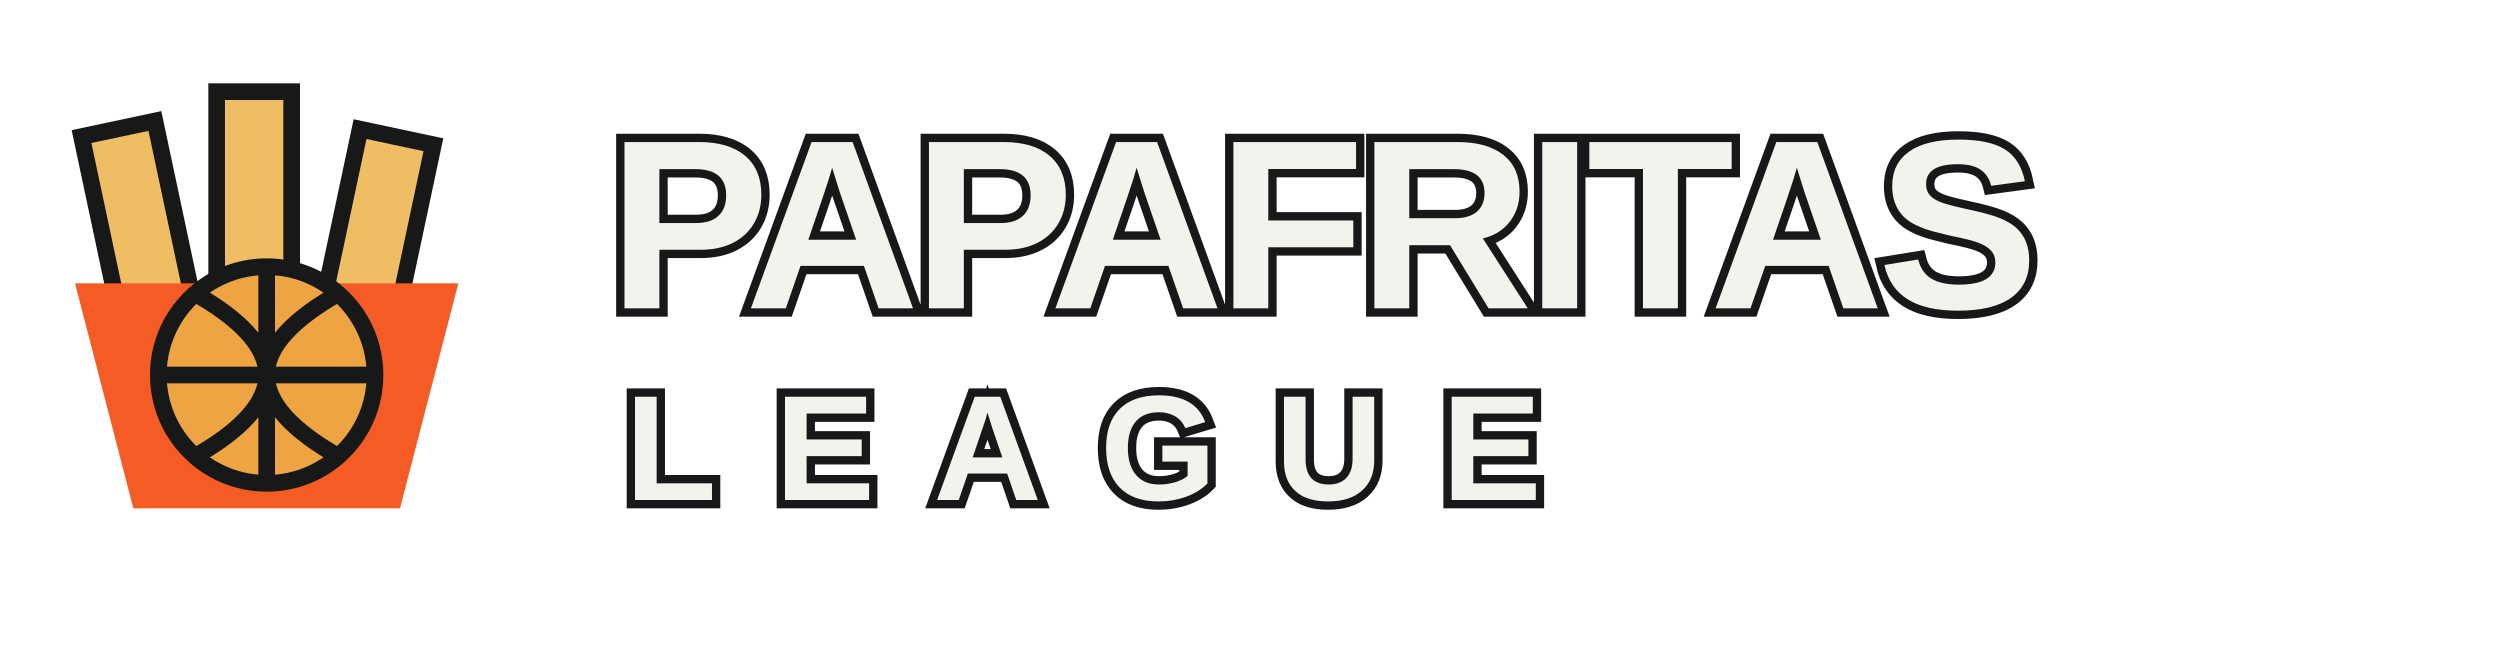
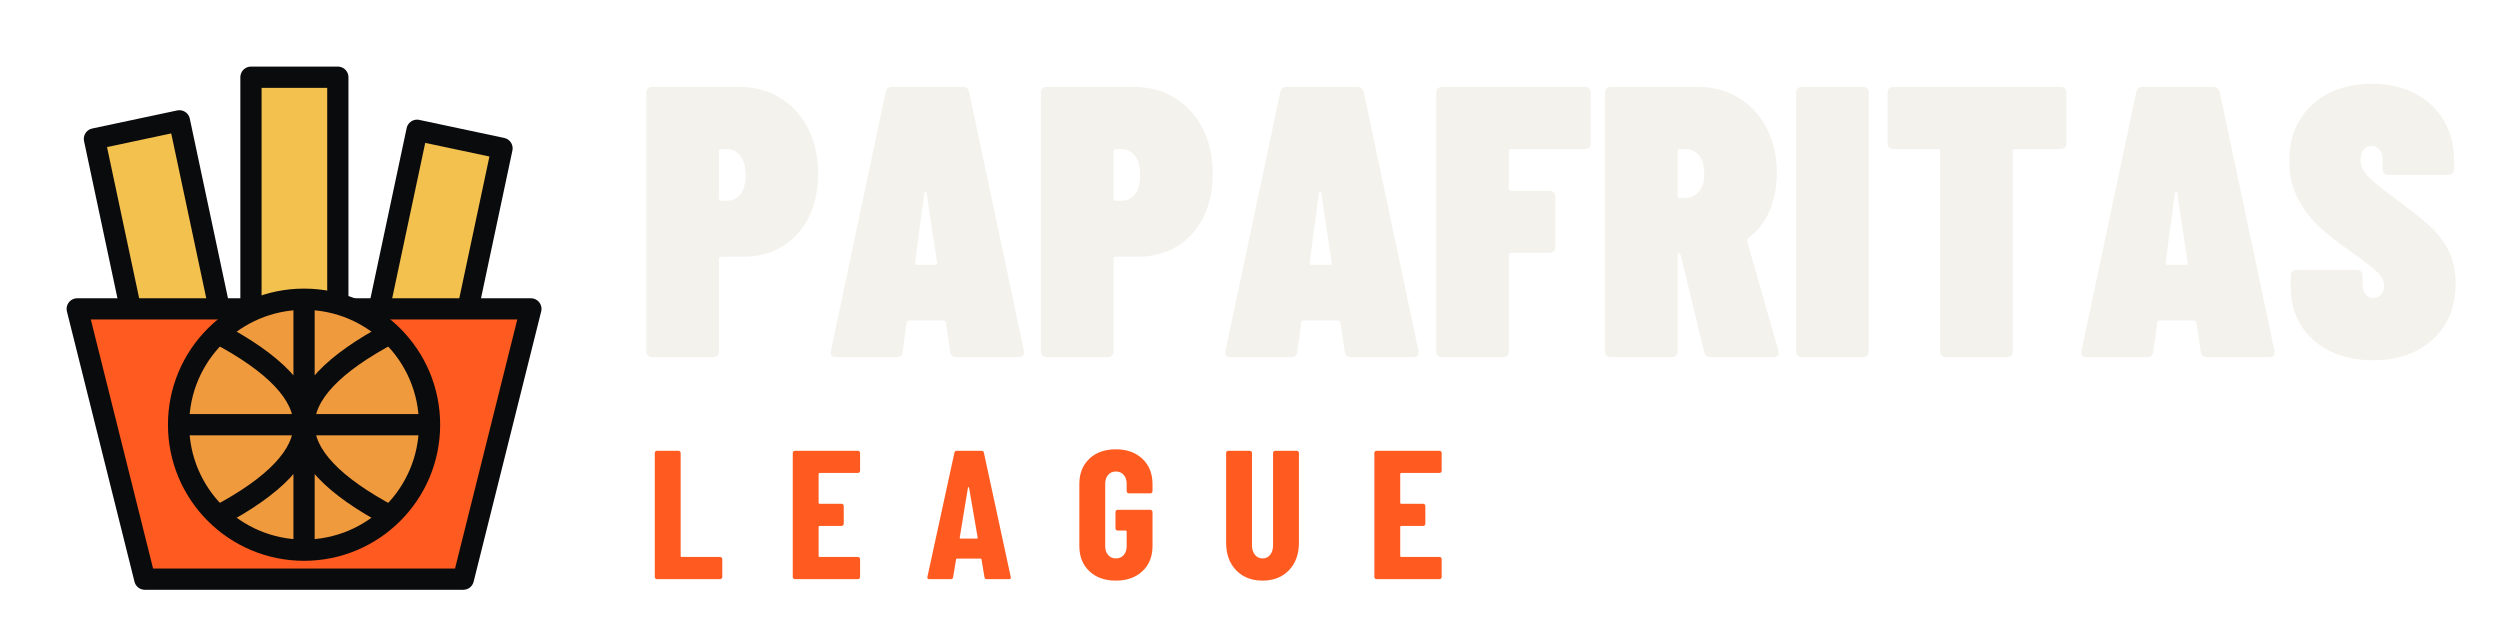
- <svg xmlns="http://www.w3.org/2000/svg" viewBox="0 0 300 78" role="img" aria-label="Papafritas League">
-   <g transform="translate(0 6)">
-     <g fill="#efbd64" stroke="#171918" stroke-width="2">
+ <svg xmlns="http://www.w3.org/2000/svg" viewBox="0 0 259 66" role="img" aria-label="Papafritas League">
+   <g transform="translate(0 4)">
+     <g fill="#f2c14e" stroke="#0a0b0d" stroke-width="2.2" stroke-linejoin="round">
      <path d="M13 9h9v30h-9z" transform="rotate(-12 18 25)" />
-       <path d="M26 5h9v33h-9z" />
+       <path d="M26 4h9v34h-9z" />
      <path d="M40 10h9v29h-9z" transform="rotate(12 44 25)" />
    </g>
-     <path d="M9 28h46l-7 27H16z" fill="#f45b25" />
-     <circle cx="32" cy="39" r="13" fill="#efa444" stroke="#171918" stroke-width="2" />
-     <path d="M19 39h26M32 26v26M23 29q18 10 0 20M41 29q-18 10 0 20" fill="none" stroke="#171918" stroke-width="2" />
+     <path d="M8 28h47l-7 28H15z" fill="#ff5a1f" stroke="#0a0b0d" stroke-width="2.2" stroke-linejoin="round" />
+     <circle cx="31.5" cy="40" r="13" fill="#f09a3e" stroke="#0a0b0d" stroke-width="2.2" />
+     <path d="M18.5 40h26M31.5 27v26M22.5 30.5q18 9.5 0 19M40.5 30.5q-18 9.5 0 19" fill="none" stroke="#0a0b0d" stroke-width="2.2" />
  </g>
-   <g fill="#f4f2ec" stroke="#171918" stroke-width="2" paint-order="stroke" font-family="Arial,Helvetica,sans-serif" font-weight="900">
-     <text x="73" y="37" font-size="29" letter-spacing="-.8">PAPAFRITAS</text>
-     <text x="75" y="60" font-size="18" letter-spacing="7">LEAGUE</text>
-   </g>
+   <path fill="#f4f2ec" d="M84.76 18.0Q84.76 20.56 83.78 22.52Q82.8 24.48 81.04 25.54Q79.28 26.6 76.96 26.6H74.72Q74.48 26.6 74.48 26.84V36.4Q74.48 36.68 74.32 36.84Q74.16 37.0 73.88 37.0H67.56Q67.28 37.0 67.12 36.84Q66.96 36.68 66.96 36.4V9.6Q66.96 9.32 67.12 9.16Q67.28 9.0 67.56 9.0H76.56Q78.96 9.0 80.82 10.14Q82.68 11.28 83.72 13.32Q84.76 15.36 84.76 18.0ZM77.24 18.16Q77.24 16.84 76.7 16.14Q76.16 15.44 75.24 15.44H74.72Q74.48 15.44 74.48 15.68V20.56Q74.48 20.8 74.72 20.8H75.24Q76.16 20.8 76.7 20.14Q77.24 19.48 77.24 18.16Z M98.44 36.44 98.0 33.44Q98.0 33.36 97.92 33.28Q97.84 33.2 97.72 33.2H94.2Q94.08 33.2 94.0 33.28Q93.92 33.36 93.92 33.44L93.52 36.44Q93.48 37.0 92.88 37.0H86.6Q85.96 37.0 86.08 36.36L91.76 9.52Q91.88 9.0 92.44 9.0H99.72Q100.28 9.0 100.4 9.52L106.08 36.36V36.52Q106.08 37.0 105.52 37.0H99.08Q98.48 37.0 98.44 36.44ZM95.0 27.44H96.88Q97.16 27.44 97.08 27.2L96.0 20.0Q95.96 19.84 95.88 19.84Q95.8 19.84 95.76 20.0L94.8 27.2Q94.8 27.44 95.0 27.44Z M125.64 18.0Q125.64 20.56 124.66 22.52Q123.68 24.48 121.92 25.54Q120.16 26.6 117.84 26.6H115.6Q115.36 26.6 115.36 26.84V36.4Q115.36 36.68 115.2 36.84Q115.04 37.0 114.76 37.0H108.44Q108.16 37.0 108.0 36.84Q107.84 36.68 107.84 36.4V9.6Q107.84 9.32 108.0 9.16Q108.16 9.0 108.44 9.0H117.44Q119.84 9.0 121.7 10.14Q123.56 11.28 124.6 13.32Q125.64 15.36 125.64 18.0ZM118.12 18.16Q118.12 16.84 117.58 16.14Q117.04 15.44 116.12 15.44H115.6Q115.36 15.44 115.36 15.68V20.56Q115.36 20.8 115.6 20.8H116.12Q117.04 20.8 117.58 20.14Q118.12 19.48 118.12 18.16Z M139.32 36.44 138.88 33.44Q138.88 33.36 138.8 33.28Q138.72 33.2 138.6 33.2H135.08Q134.96 33.2 134.88 33.28Q134.8 33.36 134.8 33.44L134.4 36.44Q134.36 37.0 133.76 37.0H127.48Q126.84 37.0 126.96 36.36L132.64 9.52Q132.76 9.0 133.32 9.0H140.6Q141.16 9.0 141.28 9.52L146.96 36.36V36.52Q146.96 37.0 146.4 37.0H139.96Q139.36 37.0 139.32 36.44ZM135.88 27.44H137.76Q138.04 27.44 137.96 27.2L136.88 20.0Q136.84 19.84 136.76 19.84Q136.68 19.84 136.64 20.0L135.68 27.2Q135.68 27.44 135.88 27.44Z M164.2 15.44H156.56Q156.32 15.44 156.32 15.68V19.52Q156.32 19.76 156.56 19.76H160.52Q160.8 19.76 160.96 19.92Q161.12 20.08 161.12 20.36V25.6Q161.12 25.88 160.96 26.04Q160.8 26.2 160.52 26.2H156.56Q156.32 26.2 156.32 26.44V36.4Q156.32 36.68 156.16 36.84Q156.0 37.0 155.72 37.0H149.4Q149.12 37.0 148.96 36.84Q148.8 36.68 148.8 36.4V9.6Q148.8 9.32 148.96 9.16Q149.12 9.0 149.4 9.0H164.2Q164.48 9.0 164.64 9.16Q164.8 9.32 164.8 9.6V14.84Q164.8 15.12 164.64 15.28Q164.48 15.44 164.2 15.44Z M176.56 36.48 174.12 26.44Q174.04 26.24 173.96 26.24Q173.8 26.24 173.8 26.48V36.4Q173.8 36.68 173.64 36.84Q173.48 37.0 173.2 37.0H166.88Q166.6 37.0 166.44 36.84Q166.28 36.68 166.28 36.4V9.6Q166.28 9.32 166.44 9.16Q166.6 9.0 166.88 9.0H175.88Q178.28 9.0 180.14 10.14Q182 11.28 183.04 13.3Q184.08 15.32 184.08 17.92Q184.08 20.12 183.32 21.86Q182.56 23.6 181.12 24.68Q180.96 24.8 181 25.0L184.24 36.32Q184.28 36.4 184.28 36.52Q184.28 37.0 183.72 37.0H177.2Q176.68 37.0 176.56 36.48ZM174.04 15.44Q173.8 15.44 173.8 15.68V20.28Q173.8 20.52 174.04 20.52H174.56Q175.44 20.52 176 19.86Q176.56 19.2 176.56 18.0Q176.56 16.76 176.02 16.1Q175.48 15.44 174.56 15.44Z M186.08 36.4V9.6Q186.08 9.32 186.24 9.16Q186.4 9.0 186.68 9.0H193.0Q193.28 9.0 193.44 9.16Q193.6 9.32 193.6 9.6V36.4Q193.6 36.68 193.44 36.84Q193.28 37.0 193.0 37.0H186.68Q186.4 37.0 186.24 36.84Q186.08 36.68 186.08 36.4Z M214.08 9.6V14.84Q214.08 15.12 213.92 15.28Q213.76 15.44 213.48 15.44H208.76Q208.52 15.44 208.52 15.68V36.4Q208.52 36.68 208.36 36.84Q208.2 37.0 207.92 37.0H201.6Q201.32 37.0 201.16 36.84Q201.0 36.68 201.0 36.4V15.68Q201.0 15.44 200.76 15.44H196.16Q195.88 15.44 195.72 15.28Q195.56 15.12 195.56 14.84V9.6Q195.56 9.32 195.72 9.16Q195.88 9.0 196.16 9.0H213.48Q213.76 9.0 213.92 9.16Q214.08 9.32 214.08 9.6Z M228.0 36.44 227.56 33.44Q227.56 33.36 227.48 33.28Q227.4 33.2 227.28 33.2H223.76Q223.64 33.2 223.56 33.28Q223.48 33.36 223.48 33.44L223.08 36.44Q223.04 37.0 222.44 37.0H216.16Q215.52 37.0 215.64 36.36L221.32 9.52Q221.44 9.0 222.0 9.0H229.28Q229.84 9.0 229.96 9.52L235.64 36.36V36.52Q235.64 37.0 235.08 37.0H228.64Q228.04 37.0 228.0 36.44ZM224.56 27.44H226.44Q226.72 27.44 226.64 27.2L225.56 20.0Q225.52 19.84 225.44 19.84Q225.36 19.84 225.32 20.0L224.36 27.2Q224.36 27.44 224.56 27.44Z M237.32 29.8V28.56Q237.32 28.28 237.48 28.12Q237.64 27.96 237.92 27.96H244.16Q244.44 27.96 244.6 28.12Q244.76 28.28 244.76 28.56V29.44Q244.76 30.08 245.08 30.48Q245.4 30.88 245.88 30.88Q246.36 30.88 246.68 30.52Q247.0 30.16 247.0 29.6Q247.0 28.92 246.36 28.26Q245.72 27.6 243.68 26.16Q241.68 24.76 240.38 23.6Q239.08 22.44 238.12 20.68Q237.16 18.92 237.16 16.64Q237.16 14.28 238.22 12.48Q239.28 10.68 241.22 9.68Q243.16 8.68 245.68 8.68Q248.24 8.68 250.18 9.68Q252.12 10.68 253.18 12.48Q254.24 14.28 254.24 16.64V17.52Q254.24 17.8 254.08 17.96Q253.92 18.12 253.64 18.12H247.44Q247.16 18.12 247.0 17.96Q246.84 17.8 246.84 17.52V16.48Q246.84 15.88 246.52 15.5Q246.2 15.12 245.68 15.12Q245.16 15.12 244.86 15.52Q244.56 15.92 244.56 16.6Q244.56 17.4 245.2 18.14Q245.84 18.88 247.76 20.28Q250.32 22.16 251.62 23.32Q252.92 24.48 253.66 25.94Q254.4 27.4 254.4 29.36Q254.4 33.0 252.04 35.16Q249.68 37.32 245.84 37.32Q243.28 37.32 241.36 36.36Q239.44 35.4 238.38 33.7Q237.32 32.0 237.32 29.8Z" />
+   <path fill="#ff5a1f" d="M67.836 59.772V46.928Q67.836 46.833 67.903 46.767Q67.969 46.7 68.064 46.7H70.287Q70.382 46.7 70.448 46.767Q70.515 46.833 70.515 46.928V57.606Q70.515 57.701 70.61 57.701H74.6Q74.695 57.701 74.761 57.767Q74.828 57.834 74.828 57.929V59.772Q74.828 59.867 74.761 59.933Q74.695 60.0 74.6 60.0H68.064Q67.969 60.0 67.903 59.933Q67.836 59.867 67.836 59.772Z M88.875 48.999H84.904Q84.809 48.999 84.809 49.094V52.096Q84.809 52.191 84.904 52.191H87.184Q87.279 52.191 87.345 52.258Q87.412 52.324 87.412 52.419V54.262Q87.412 54.357 87.345 54.424Q87.279 54.49 87.184 54.49H84.904Q84.809 54.49 84.809 54.585V57.606Q84.809 57.701 84.904 57.701H88.875Q88.97 57.701 89.036 57.767Q89.103 57.834 89.103 57.929V59.772Q89.103 59.867 89.036 59.933Q88.97 60.0 88.875 60.0H82.358Q82.263 60.0 82.196 59.933Q82.13 59.867 82.13 59.772V46.928Q82.13 46.833 82.196 46.767Q82.263 46.7 82.358 46.7H88.875Q88.97 46.7 89.036 46.767Q89.103 46.833 89.103 46.928V48.771Q89.103 48.866 89.036 48.933Q88.97 48.999 88.875 48.999Z M101.991 59.791 101.687 57.967Q101.687 57.872 101.573 57.872H99.16Q99.046 57.872 99.046 57.967L98.742 59.791Q98.723 60.0 98.495 60.0H96.272Q96.025 60.0 96.082 59.753L98.875 46.909Q98.913 46.7 99.122 46.7H101.687Q101.896 46.7 101.934 46.909L104.708 59.753L104.727 59.829Q104.727 60.0 104.518 60.0H102.238Q102.01 60.0 101.991 59.791ZM99.502 55.801H101.212Q101.307 55.801 101.288 55.706L100.395 50.519Q100.376 50.462 100.338 50.462Q100.3 50.462 100.281 50.519L99.426 55.706Q99.426 55.801 99.502 55.801Z M111.82 56.561V50.139Q111.82 48.505 112.856 47.526Q113.891 46.548 115.601 46.548Q117.311 46.548 118.356 47.536Q119.401 48.524 119.401 50.158V50.88Q119.401 50.975 119.335 51.041Q119.268 51.108 119.173 51.108H116.95Q116.855 51.108 116.788 51.041Q116.722 50.975 116.722 50.88V50.12Q116.722 49.55 116.418 49.198Q116.114 48.847 115.601 48.847Q115.107 48.847 114.803 49.198Q114.499 49.55 114.499 50.12V56.58Q114.499 57.15 114.803 57.502Q115.107 57.853 115.601 57.853Q116.114 57.853 116.418 57.502Q116.722 57.15 116.722 56.58V55.06Q116.722 54.965 116.627 54.965H115.791Q115.696 54.965 115.63 54.898Q115.563 54.832 115.563 54.737V53.046Q115.563 52.951 115.63 52.885Q115.696 52.818 115.791 52.818H119.173Q119.268 52.818 119.335 52.885Q119.401 52.951 119.401 53.046V56.561Q119.401 58.195 118.356 59.174Q117.311 60.152 115.601 60.152Q113.891 60.152 112.856 59.174Q111.82 58.195 111.82 56.561Z M127.026 56.219V46.928Q127.026 46.833 127.093 46.767Q127.159 46.7 127.254 46.7H129.477Q129.572 46.7 129.639 46.767Q129.705 46.833 129.705 46.928V56.485Q129.705 57.093 130.009 57.473Q130.313 57.853 130.807 57.853Q131.301 57.853 131.596 57.473Q131.89 57.093 131.89 56.485V46.928Q131.89 46.833 131.957 46.767Q132.023 46.7 132.118 46.7H134.341Q134.436 46.7 134.502 46.767Q134.569 46.833 134.569 46.928V56.219Q134.569 58.005 133.534 59.079Q132.498 60.152 130.807 60.152Q129.097 60.152 128.062 59.079Q127.026 58.005 127.026 56.219Z M149.129 48.999H145.158Q145.063 48.999 145.063 49.094V52.096Q145.063 52.191 145.158 52.191H147.438Q147.533 52.191 147.6 52.258Q147.666 52.324 147.666 52.419V54.262Q147.666 54.357 147.6 54.424Q147.533 54.49 147.438 54.49H145.158Q145.063 54.49 145.063 54.585V57.606Q145.063 57.701 145.158 57.701H149.129Q149.224 57.701 149.291 57.767Q149.357 57.834 149.357 57.929V59.772Q149.357 59.867 149.291 59.933Q149.224 60.0 149.129 60.0H142.612Q142.517 60.0 142.451 59.933Q142.384 59.867 142.384 59.772V46.928Q142.384 46.833 142.451 46.767Q142.517 46.7 142.612 46.7H149.129Q149.224 46.7 149.291 46.767Q149.357 46.833 149.357 46.928V48.771Q149.357 48.866 149.291 48.933Q149.224 48.999 149.129 48.999Z" />
</svg>
